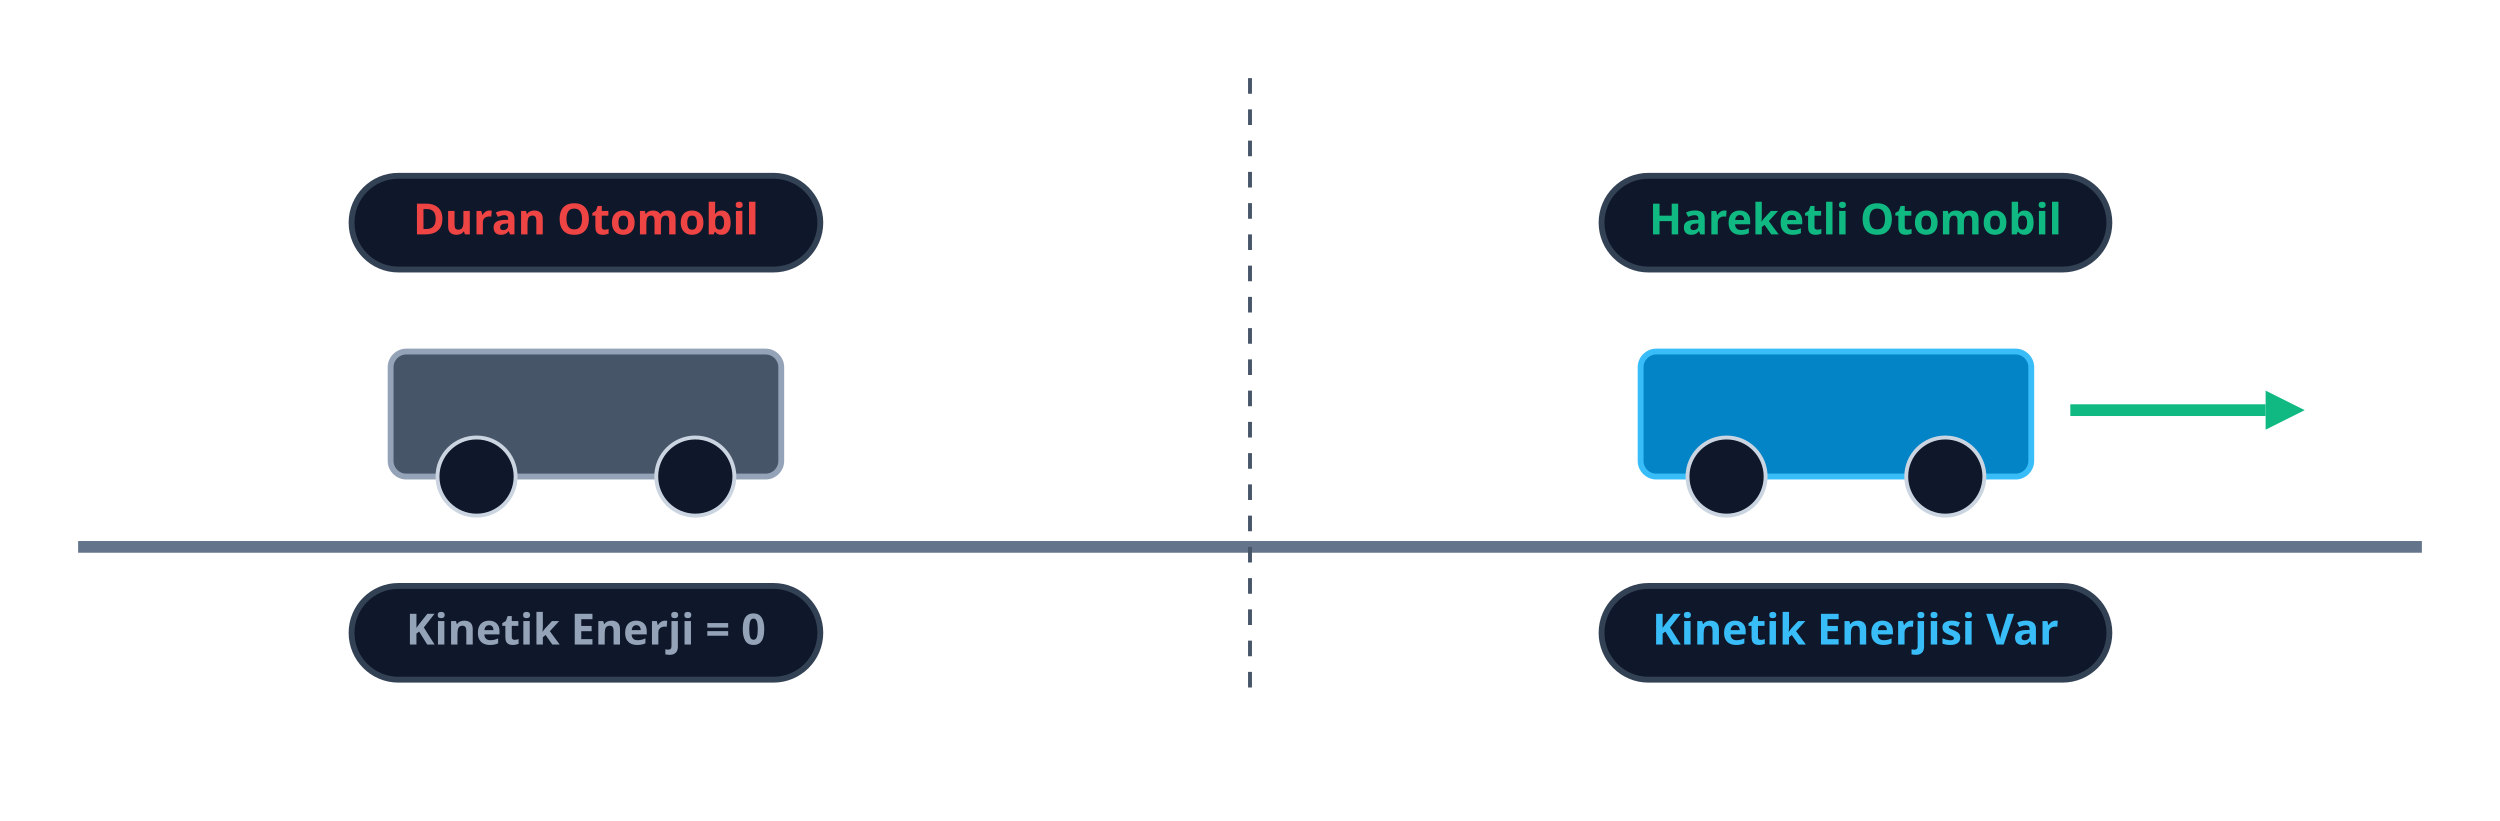
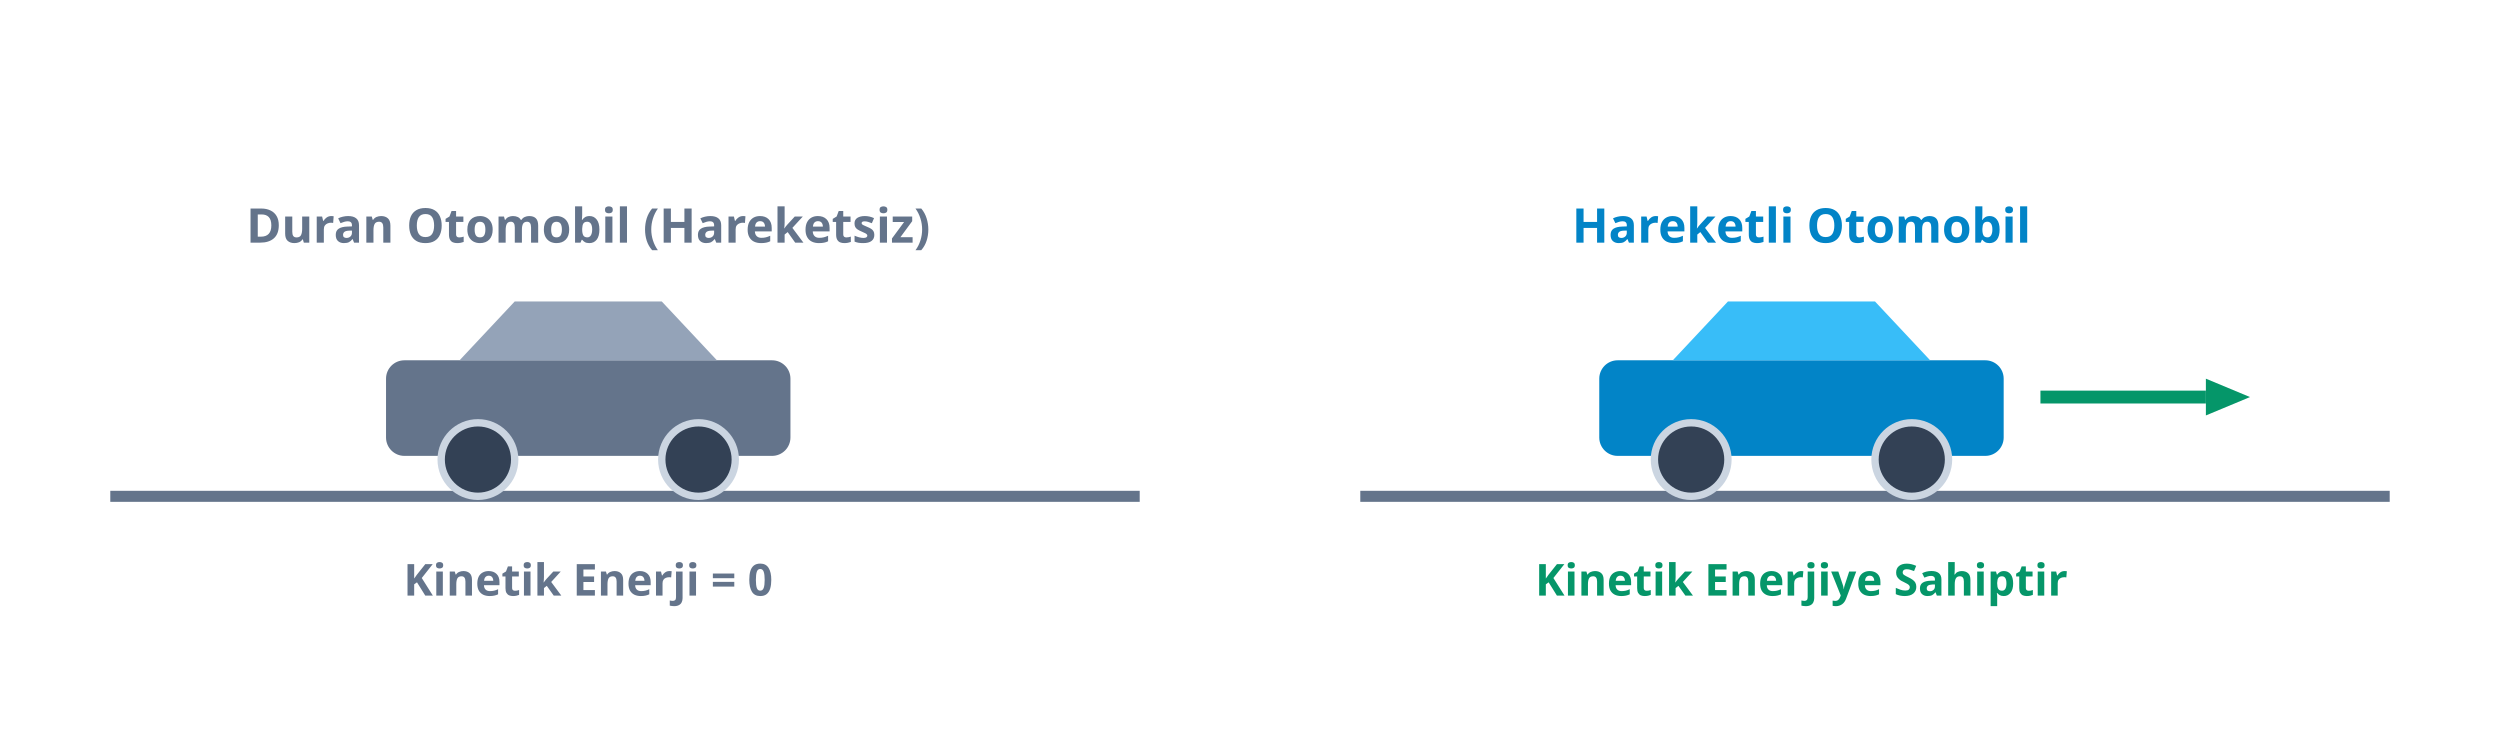
- <svg xmlns="http://www.w3.org/2000/svg" viewBox="0 0 640 210" width="100%" height="100%">
+ <svg xmlns="http://www.w3.org/2000/svg" viewBox="0 0 680 200" width="100%" height="100%">
  <rect width="100%" height="100%" fill="none" />
-   <line x1="20" y1="140" x2="620" y2="140" stroke="#64748b" stroke-width="3" />
-   <line x1="320" y1="20" x2="320" y2="180" stroke="#475569" stroke-dasharray="4,4" />
-   <g transform="translate(100, 50)">
-     <rect x="0" y="40" width="100" height="32" rx="4" fill="#475569" stroke="#94a3b8" stroke-width="1.5" />
-     <circle cx="22" cy="72" r="10" fill="#0f172a" stroke="#cbd5e1" />
-     <circle cx="78" cy="72" r="10" fill="#0f172a" stroke="#cbd5e1" />
+   <line x1="30" y1="135" x2="310" y2="135" stroke="#64748b" stroke-width="3" />
+   <line x1="370" y1="135" x2="650" y2="135" stroke="#64748b" stroke-width="3" />
+   <g transform="translate(105, 80)">
+     <rect x="0" y="18" width="110" height="26" rx="5" fill="#64748b" />
+     <polygon points="20,18 35,2 75,2 90,18" fill="#94a3b8" />
+     <circle cx="25" cy="45" r="10" fill="#334155" stroke="#cbd5e1" stroke-width="2" />
+     <circle cx="85" cy="45" r="10" fill="#334155" stroke="#cbd5e1" stroke-width="2" />
+     <text x="55" y="-14" fill="#64748b" font-size="13" font-weight="bold" text-anchor="middle" font-family="system-ui, sans-serif">Duran Otomobil (Hareketsiz)</text>
+     <text x="55" y="82" fill="#64748b" font-size="12" font-weight="bold" text-anchor="middle" font-family="system-ui, sans-serif">Kinetik Enerji = 0</text>
  </g>
-   <g>
-     <rect x="90" y="45" width="120" height="24" rx="12" fill="#0f172a" stroke="#334155" stroke-width="1.5" />
-     <text x="150" y="60" fill="#ef4444" font-size="11" font-weight="bold" text-anchor="middle" font-family="system-ui, sans-serif">Duran Otomobil</text>
-   </g>
-   <g>
-     <rect x="90" y="150" width="120" height="24" rx="12" fill="#0f172a" stroke="#334155" stroke-width="1.5" />
-     <text x="150" y="165" fill="#94a3b8" font-size="11" font-weight="bold" text-anchor="middle" font-family="system-ui, sans-serif">Kinetik Enerji = 0</text>
-   </g>
-   <g transform="translate(420, 50)">
-     <rect x="0" y="40" width="100" height="32" rx="4" fill="#0284c7" stroke="#38bdf8" stroke-width="1.5" />
-     <circle cx="22" cy="72" r="10" fill="#0f172a" stroke="#cbd5e1" />
-     <circle cx="78" cy="72" r="10" fill="#0f172a" stroke="#cbd5e1" />
-     <line x1="110" y1="55" x2="160" y2="55" stroke="#10b981" stroke-width="3" />
-     <polygon points="160,50 170,55 160,60" fill="#10b981" />
-   </g>
-   <g>
-     <rect x="410" y="45" width="130" height="24" rx="12" fill="#0f172a" stroke="#334155" stroke-width="1.5" />
-     <text x="475" y="60" fill="#10b981" font-size="11" font-weight="bold" text-anchor="middle" font-family="system-ui, sans-serif">Hareketli Otomobil</text>
-   </g>
-   <g>
-     <rect x="410" y="150" width="130" height="24" rx="12" fill="#0f172a" stroke="#334155" stroke-width="1.5" />
-     <text x="475" y="165" fill="#38bdf8" font-size="11" font-weight="bold" text-anchor="middle" font-family="system-ui, sans-serif">Kinetik Enerjisi Var</text>
+   <g transform="translate(435, 80)">
+     <rect x="0" y="18" width="110" height="26" rx="5" fill="#0284c7" />
+     <polygon points="20,18 35,2 75,2 90,18" fill="#38bdf8" />
+     <circle cx="25" cy="45" r="10" fill="#334155" stroke="#cbd5e1" stroke-width="2" />
+     <circle cx="85" cy="45" r="10" fill="#334155" stroke="#cbd5e1" stroke-width="2" />
+     <line x1="120" y1="28" x2="165" y2="28" stroke="#059669" stroke-width="3.5" />
+     <polygon points="165,23 177,28 165,33" fill="#059669" />
+     <text x="55" y="-14" fill="#0284c7" font-size="13" font-weight="bold" text-anchor="middle" font-family="system-ui, sans-serif">Hareketli Otomobil</text>
+     <text x="55" y="82" fill="#059669" font-size="12" font-weight="bold" text-anchor="middle" font-family="system-ui, sans-serif">Kinetik Enerjiye Sahiptir</text>
  </g>
</svg>
